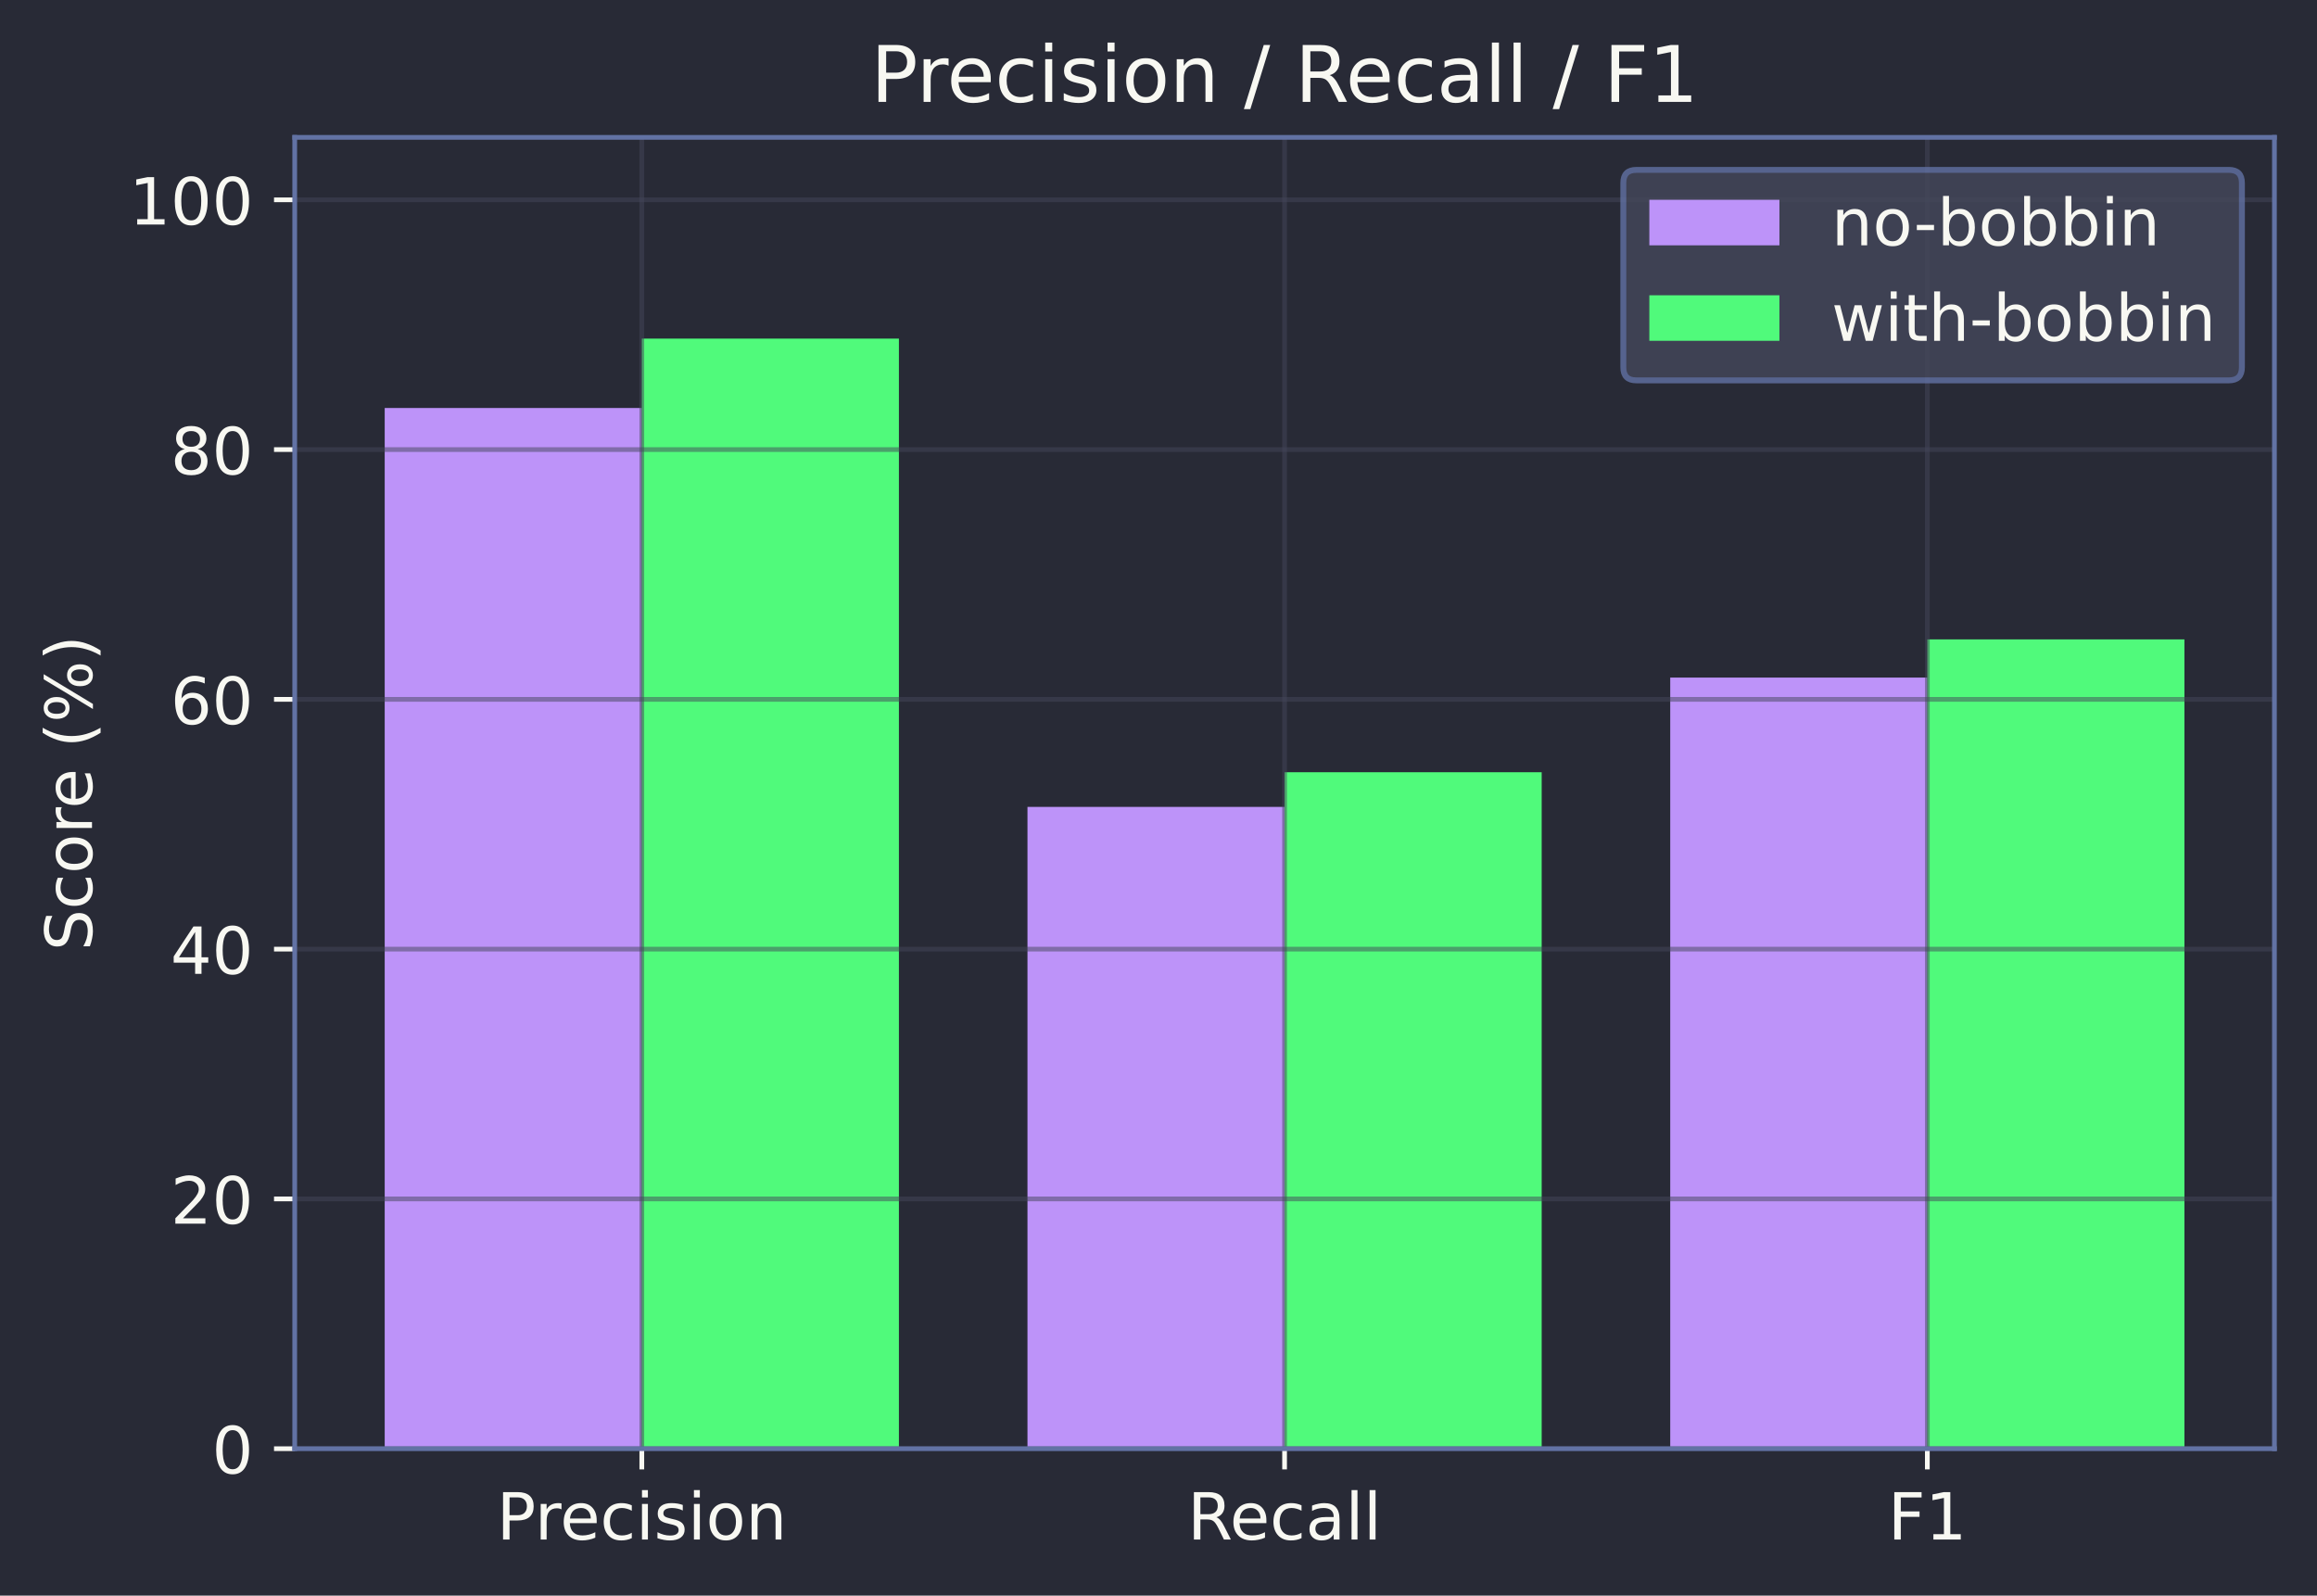
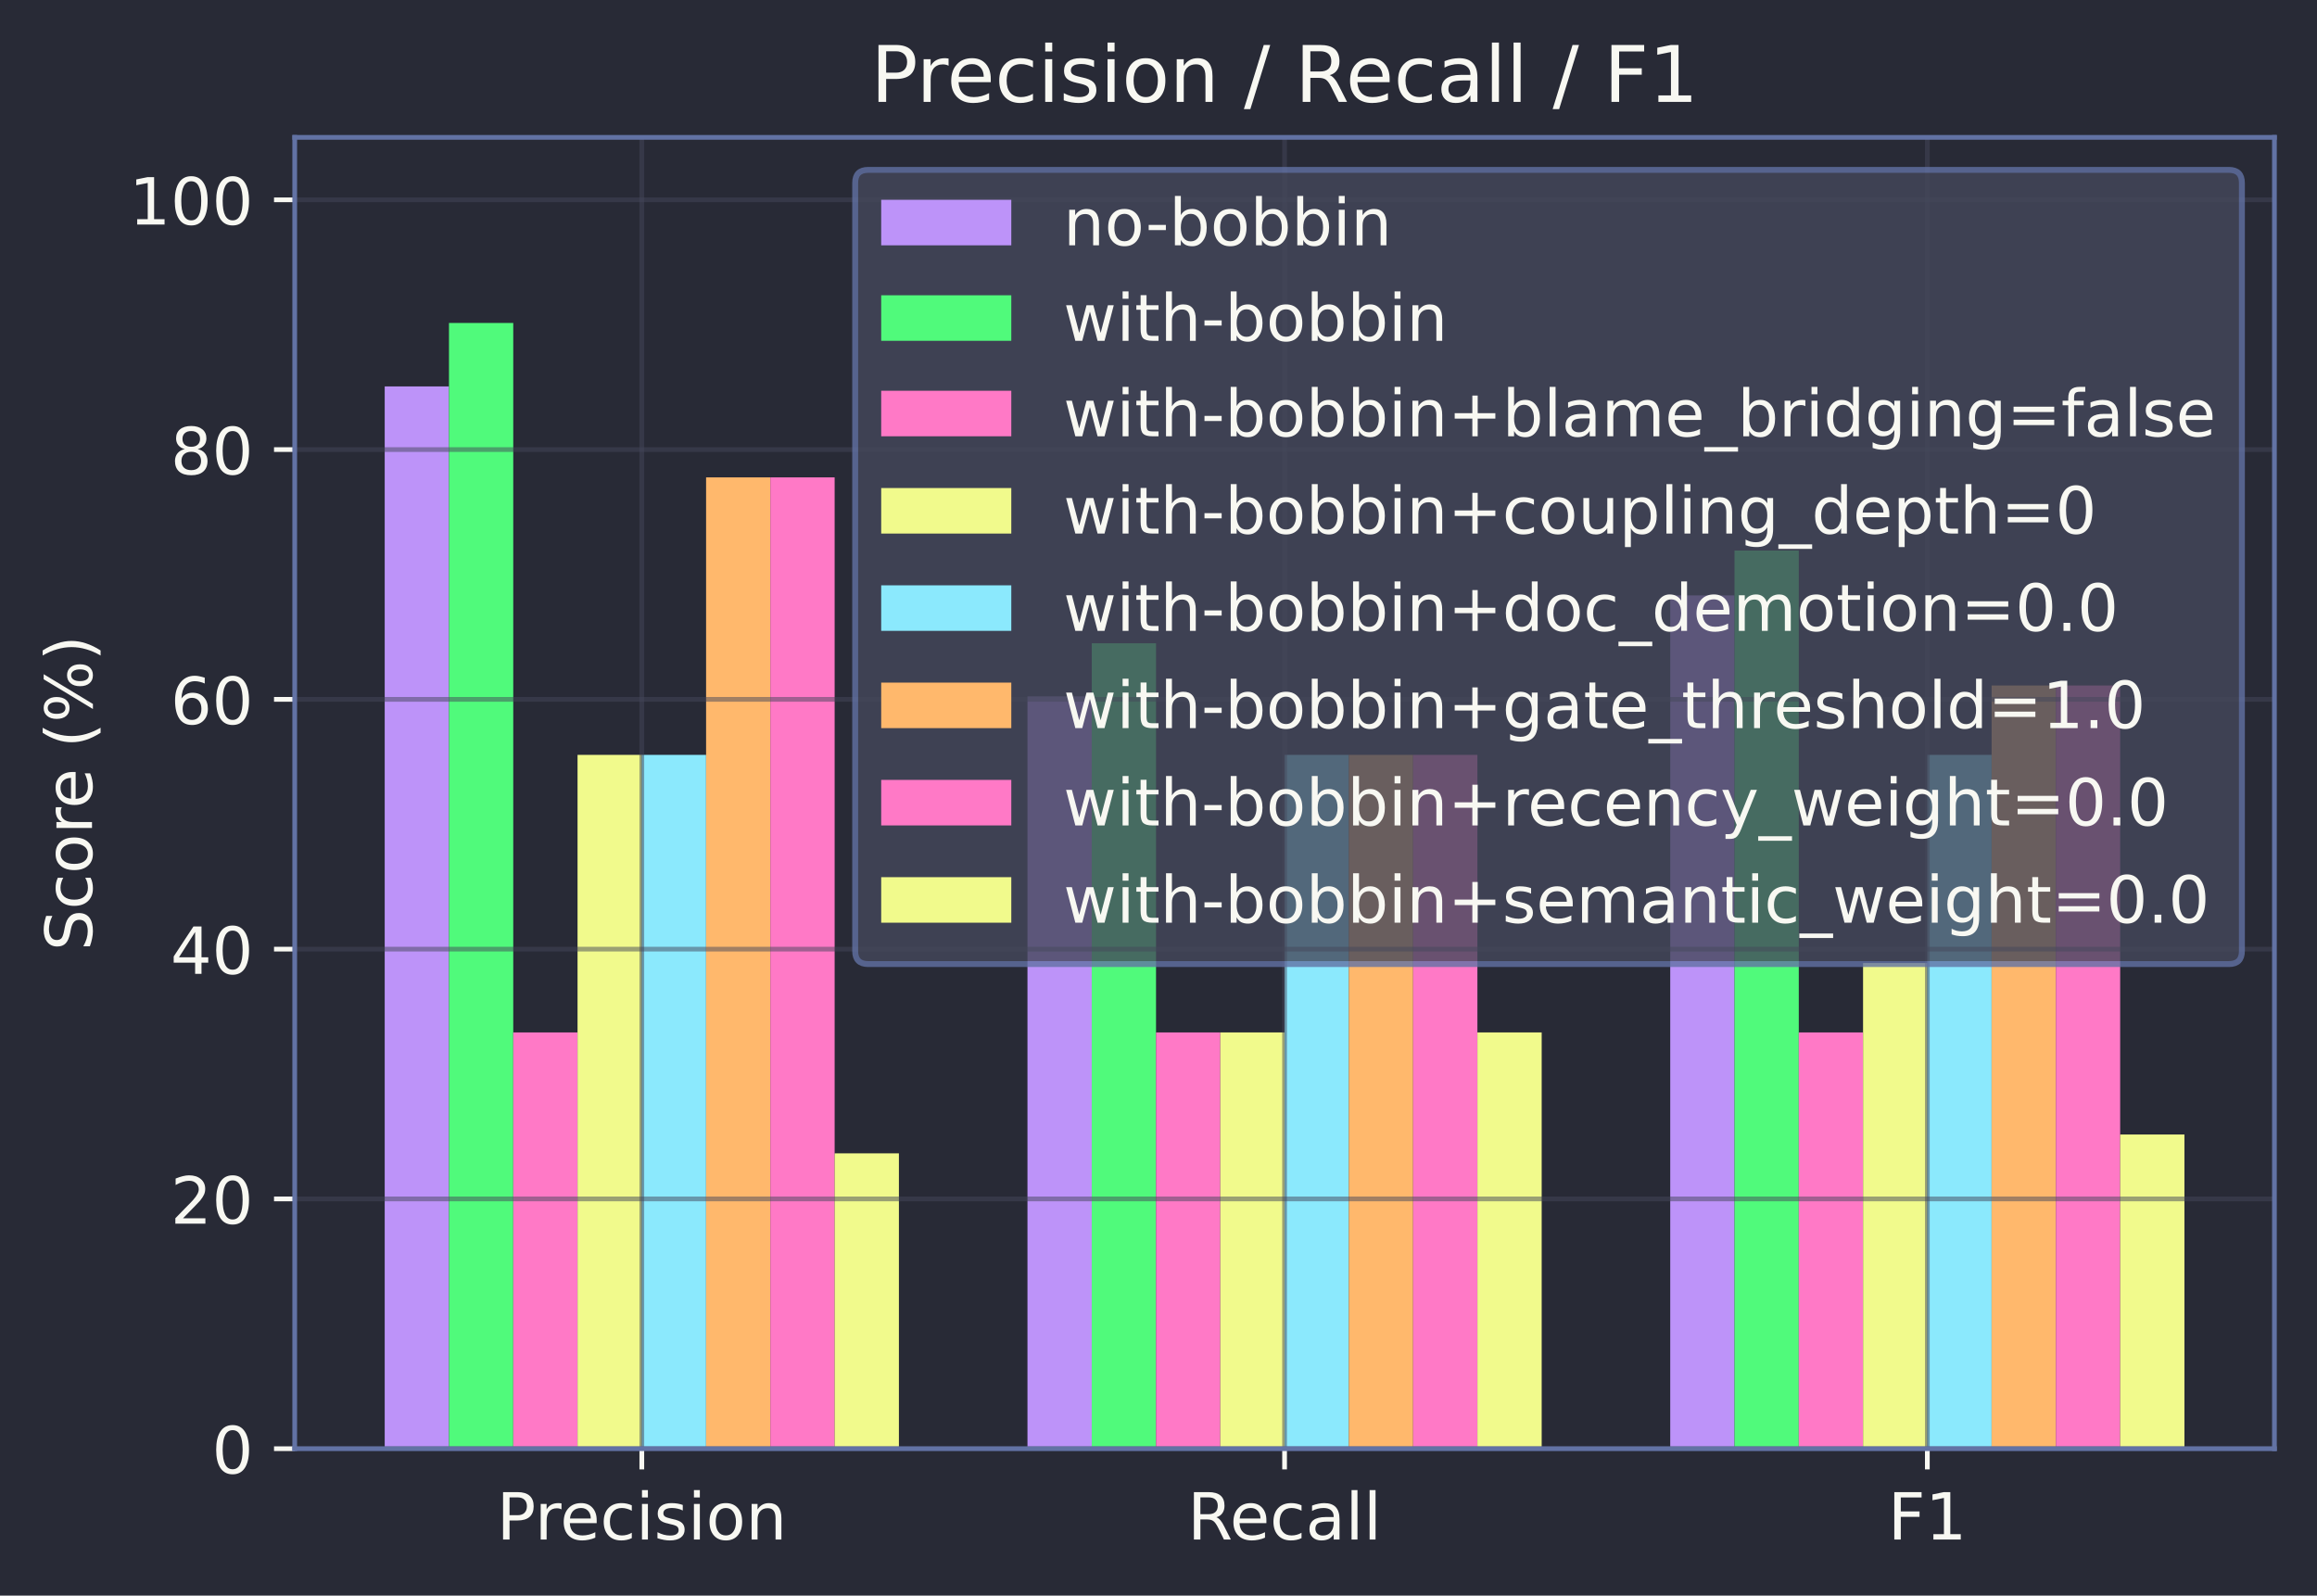
<svg xmlns="http://www.w3.org/2000/svg" xmlns:xlink="http://www.w3.org/1999/xlink" width="391.842pt" height="269.836pt" viewBox="0 0 391.842 269.836" version="1.1">
  <defs>
    <style type="text/css">*{stroke-linejoin: round; stroke-linecap: butt}</style>
  </defs>
  <g id="figure_1">
    <g id="patch_1">
      <path d="M 0 269.836  L 391.842 269.836  L 391.842 0  L 0 0  z " style="fill: #282a36" />
    </g>
    <g id="axes_1">
      <g id="patch_2">
        <path d="M 49.842 244.99  L 384.642 244.99  L 384.642 23.23  L 49.842 23.23  z " style="fill: #282a36" />
      </g>
      <g id="patch_3">
-         <path d="M 65.06 244.99  L 108.541 244.99  L 108.541 68.992  L 65.06 68.992  z " clip-path="url(#pdce8429472)" style="fill: #bd93f9" />
+         <path d="M 65.06 244.99  L 75.93 244.99  L 75.93 65.354  L 65.06 65.354  z " clip-path="url(#p33e0a4e6bf)" style="fill: #bd93f9" />
      </g>
      <g id="patch_4">
-         <path d="M 173.762 244.99  L 217.242 244.99  L 217.242 136.458  L 173.762 136.458  z " clip-path="url(#pdce8429472)" style="fill: #bd93f9" />
+         <path d="M 173.762 244.99  L 184.632 244.99  L 184.632 117.801  L 173.762 117.801  z " clip-path="url(#p33e0a4e6bf)" style="fill: #bd93f9" />
      </g>
      <g id="patch_5">
-         <path d="M 282.463 244.99  L 325.943 244.99  L 325.943 114.584  L 282.463 114.584  z " clip-path="url(#pdce8429472)" style="fill: #bd93f9" />
+         <path d="M 282.463 244.99  L 293.333 244.99  L 293.333 100.683  L 282.463 100.683  z " clip-path="url(#p33e0a4e6bf)" style="fill: #bd93f9" />
      </g>
      <g id="patch_6">
-         <path d="M 108.541 244.99  L 152.021 244.99  L 152.021 57.258  L 108.541 57.258  z " clip-path="url(#pdce8429472)" style="fill: #50fa7b" />
+         <path d="M 75.93 244.99  L 86.801 244.99  L 86.801 54.617  L 75.93 54.617  z " clip-path="url(#p33e0a4e6bf)" style="fill: #50fa7b" />
      </g>
      <g id="patch_7">
-         <path d="M 217.242 244.99  L 260.723 244.99  L 260.723 130.592  L 217.242 130.592  z " clip-path="url(#pdce8429472)" style="fill: #50fa7b" />
+         <path d="M 184.632 244.99  L 195.502 244.99  L 195.502 108.786  L 184.632 108.786  z " clip-path="url(#p33e0a4e6bf)" style="fill: #50fa7b" />
      </g>
      <g id="patch_8">
-         <path d="M 325.943 244.99  L 369.424 244.99  L 369.424 108.131  L 325.943 108.131  z " clip-path="url(#pdce8429472)" style="fill: #50fa7b" />
+         <path d="M 293.333 244.99  L 304.203 244.99  L 304.203 93.1  L 293.333 93.1  z " clip-path="url(#p33e0a4e6bf)" style="fill: #50fa7b" />
+       </g>
+       <g id="patch_9">
+         <path d="M 86.801 244.99  L 97.671 244.99  L 97.671 174.597  L 86.801 174.597  z " clip-path="url(#p33e0a4e6bf)" style="fill: #ff79c6" />
+       </g>
+       <g id="patch_10">
+         <path d="M 195.502 244.99  L 206.372 244.99  L 206.372 174.597  L 195.502 174.597  z " clip-path="url(#p33e0a4e6bf)" style="fill: #ff79c6" />
+       </g>
+       <g id="patch_11">
+         <path d="M 304.203 244.99  L 315.073 244.99  L 315.073 174.597  L 304.203 174.597  z " clip-path="url(#p33e0a4e6bf)" style="fill: #ff79c6" />
+       </g>
+       <g id="patch_12">
+         <path d="M 97.671 244.99  L 108.541 244.99  L 108.541 127.661  L 97.671 127.661  z " clip-path="url(#p33e0a4e6bf)" style="fill: #f1fa8c" />
+       </g>
+       <g id="patch_13">
+         <path d="M 206.372 244.99  L 217.242 244.99  L 217.242 174.597  L 206.372 174.597  z " clip-path="url(#p33e0a4e6bf)" style="fill: #f1fa8c" />
+       </g>
+       <g id="patch_14">
+         <path d="M 315.073 244.99  L 325.943 244.99  L 325.943 162.861  L 315.073 162.861  z " clip-path="url(#p33e0a4e6bf)" style="fill: #f1fa8c" />
+       </g>
+       <g id="patch_15">
+         <path d="M 108.541 244.99  L 119.411 244.99  L 119.411 127.661  L 108.541 127.661  z " clip-path="url(#p33e0a4e6bf)" style="fill: #8be9fd" />
+       </g>
+       <g id="patch_16">
+         <path d="M 217.242 244.99  L 228.112 244.99  L 228.112 127.661  L 217.242 127.661  z " clip-path="url(#p33e0a4e6bf)" style="fill: #8be9fd" />
+       </g>
+       <g id="patch_17">
+         <path d="M 325.943 244.99  L 336.814 244.99  L 336.814 127.661  L 325.943 127.661  z " clip-path="url(#p33e0a4e6bf)" style="fill: #8be9fd" />
+       </g>
+       <g id="patch_18">
+         <path d="M 119.411 244.99  L 130.281 244.99  L 130.281 80.726  L 119.411 80.726  z " clip-path="url(#p33e0a4e6bf)" style="fill: #ffb86c" />
+       </g>
+       <g id="patch_19">
+         <path d="M 228.112 244.99  L 238.982 244.99  L 238.982 127.661  L 228.112 127.661  z " clip-path="url(#p33e0a4e6bf)" style="fill: #ffb86c" />
+       </g>
+       <g id="patch_20">
+         <path d="M 336.814 244.99  L 347.684 244.99  L 347.684 115.926  L 336.814 115.926  z " clip-path="url(#p33e0a4e6bf)" style="fill: #ffb86c" />
+       </g>
+       <g id="patch_21">
+         <path d="M 130.281 244.99  L 141.151 244.99  L 141.151 80.726  L 130.281 80.726  z " clip-path="url(#p33e0a4e6bf)" style="fill: #ff79c6" />
+       </g>
+       <g id="patch_22">
+         <path d="M 238.982 244.99  L 249.853 244.99  L 249.853 127.661  L 238.982 127.661  z " clip-path="url(#p33e0a4e6bf)" style="fill: #ff79c6" />
+       </g>
+       <g id="patch_23">
+         <path d="M 347.684 244.99  L 358.554 244.99  L 358.554 115.926  L 347.684 115.926  z " clip-path="url(#p33e0a4e6bf)" style="fill: #ff79c6" />
+       </g>
+       <g id="patch_24">
+         <path d="M 141.151 244.99  L 152.021 244.99  L 152.021 195.041  L 141.151 195.041  z " clip-path="url(#p33e0a4e6bf)" style="fill: #f1fa8c" />
+       </g>
+       <g id="patch_25">
+         <path d="M 249.853 244.99  L 260.723 244.99  L 260.723 174.597  L 249.853 174.597  z " clip-path="url(#p33e0a4e6bf)" style="fill: #f1fa8c" />
+       </g>
+       <g id="patch_26">
+         <path d="M 358.554 244.99  L 369.424 244.99  L 369.424 191.852  L 358.554 191.852  z " clip-path="url(#p33e0a4e6bf)" style="fill: #f1fa8c" />
      </g>
      <g id="matplotlib.axis_1">
        <g id="xtick_1">
          <g id="line2d_1">
-             <path d="M 108.541 244.99  L 108.541 23.23  " clip-path="url(#pdce8429472)" style="fill: none; stroke: #44475a; stroke-opacity: 0.5; stroke-width: 0.8; stroke-linecap: square" />
+             <path d="M 108.541 244.99  L 108.541 23.23  " clip-path="url(#p33e0a4e6bf)" style="fill: none; stroke: #44475a; stroke-opacity: 0.5; stroke-width: 0.8; stroke-linecap: square" />
          </g>
          <g id="line2d_2">
            <defs>
-               <path id="m711baad541" d="M 0 0  L 0 3.5  " style="stroke: #f8f8f2; stroke-width: 0.8" />
+               <path id="m7f42b9340b" d="M 0 0  L 0 3.5  " style="stroke: #f8f8f2; stroke-width: 0.8" />
            </defs>
            <g>
-               <use xlink:href="#m711baad541" x="108.541" y="244.99" style="fill: #f8f8f2; stroke: #f8f8f2; stroke-width: 0.8" />
+               <use xlink:href="#m7f42b9340b" x="108.541" y="244.99" style="fill: #f8f8f2; stroke: #f8f8f2; stroke-width: 0.8" />
            </g>
          </g>
          <g id="text_1">
            <text style="font-size: 11px; font-family: 'DejaVu Sans', 'Bitstream Vera Sans', 'Computer Modern Sans Serif', 'Lucida Grande', 'Verdana', 'Geneva', 'Lucid', 'Arial', 'Helvetica', 'Avant Garde', sans-serif; text-anchor: middle; fill: #f8f8f2" x="108.541" y="260.348" transform="rotate(-0 108.5409 260.3482)">Precision</text>
          </g>
        </g>
        <g id="xtick_2">
          <g id="line2d_3">
-             <path d="M 217.242 244.99  L 217.242 23.23  " clip-path="url(#pdce8429472)" style="fill: none; stroke: #44475a; stroke-opacity: 0.5; stroke-width: 0.8; stroke-linecap: square" />
+             <path d="M 217.242 244.99  L 217.242 23.23  " clip-path="url(#p33e0a4e6bf)" style="fill: none; stroke: #44475a; stroke-opacity: 0.5; stroke-width: 0.8; stroke-linecap: square" />
          </g>
          <g id="line2d_4">
            <g>
-               <use xlink:href="#m711baad541" x="217.242" y="244.99" style="fill: #f8f8f2; stroke: #f8f8f2; stroke-width: 0.8" />
+               <use xlink:href="#m7f42b9340b" x="217.242" y="244.99" style="fill: #f8f8f2; stroke: #f8f8f2; stroke-width: 0.8" />
            </g>
          </g>
          <g id="text_2">
            <text style="font-size: 11px; font-family: 'DejaVu Sans', 'Bitstream Vera Sans', 'Computer Modern Sans Serif', 'Lucida Grande', 'Verdana', 'Geneva', 'Lucid', 'Arial', 'Helvetica', 'Avant Garde', sans-serif; text-anchor: middle; fill: #f8f8f2" x="217.242" y="260.348" transform="rotate(-0 217.2422 260.3482)">Recall</text>
          </g>
        </g>
        <g id="xtick_3">
          <g id="line2d_5">
-             <path d="M 325.943 244.99  L 325.943 23.23  " clip-path="url(#pdce8429472)" style="fill: none; stroke: #44475a; stroke-opacity: 0.5; stroke-width: 0.8; stroke-linecap: square" />
+             <path d="M 325.943 244.99  L 325.943 23.23  " clip-path="url(#p33e0a4e6bf)" style="fill: none; stroke: #44475a; stroke-opacity: 0.5; stroke-width: 0.8; stroke-linecap: square" />
          </g>
          <g id="line2d_6">
            <g>
-               <use xlink:href="#m711baad541" x="325.943" y="244.99" style="fill: #f8f8f2; stroke: #f8f8f2; stroke-width: 0.8" />
+               <use xlink:href="#m7f42b9340b" x="325.943" y="244.99" style="fill: #f8f8f2; stroke: #f8f8f2; stroke-width: 0.8" />
            </g>
          </g>
          <g id="text_3">
            <text style="font-size: 11px; font-family: 'DejaVu Sans', 'Bitstream Vera Sans', 'Computer Modern Sans Serif', 'Lucida Grande', 'Verdana', 'Geneva', 'Lucid', 'Arial', 'Helvetica', 'Avant Garde', sans-serif; text-anchor: middle; fill: #f8f8f2" x="325.943" y="260.348" transform="rotate(-0 325.9435 260.3482)">F1</text>
          </g>
        </g>
      </g>
      <g id="matplotlib.axis_2">
        <g id="ytick_1">
          <g id="line2d_7">
-             <path d="M 49.842 244.99  L 384.642 244.99  " clip-path="url(#pdce8429472)" style="fill: none; stroke: #44475a; stroke-opacity: 0.5; stroke-width: 0.8; stroke-linecap: square" />
+             <path d="M 49.842 244.99  L 384.642 244.99  " clip-path="url(#p33e0a4e6bf)" style="fill: none; stroke: #44475a; stroke-opacity: 0.5; stroke-width: 0.8; stroke-linecap: square" />
          </g>
          <g id="line2d_8">
            <defs>
-               <path id="mc66a500715" d="M 0 0  L -3.5 0  " style="stroke: #f8f8f2; stroke-width: 0.8" />
+               <path id="mb555e49a9e" d="M 0 0  L -3.5 0  " style="stroke: #f8f8f2; stroke-width: 0.8" />
            </defs>
            <g>
-               <use xlink:href="#mc66a500715" x="49.842" y="244.99" style="fill: #f8f8f2; stroke: #f8f8f2; stroke-width: 0.8" />
+               <use xlink:href="#mb555e49a9e" x="49.842" y="244.99" style="fill: #f8f8f2; stroke: #f8f8f2; stroke-width: 0.8" />
            </g>
          </g>
          <g id="text_4">
            <text style="font-size: 11px; font-family: 'DejaVu Sans', 'Bitstream Vera Sans', 'Computer Modern Sans Serif', 'Lucida Grande', 'Verdana', 'Geneva', 'Lucid', 'Arial', 'Helvetica', 'Avant Garde', sans-serif; text-anchor: end; fill: #f8f8f2" x="42.842" y="249.169" transform="rotate(-0 42.84219 249.1691)">0</text>
          </g>
        </g>
        <g id="ytick_2">
          <g id="line2d_9">
-             <path d="M 49.842 202.75  L 384.642 202.75  " clip-path="url(#pdce8429472)" style="fill: none; stroke: #44475a; stroke-opacity: 0.5; stroke-width: 0.8; stroke-linecap: square" />
+             <path d="M 49.842 202.75  L 384.642 202.75  " clip-path="url(#p33e0a4e6bf)" style="fill: none; stroke: #44475a; stroke-opacity: 0.5; stroke-width: 0.8; stroke-linecap: square" />
          </g>
          <g id="line2d_10">
            <g>
-               <use xlink:href="#mc66a500715" x="49.842" y="202.75" style="fill: #f8f8f2; stroke: #f8f8f2; stroke-width: 0.8" />
+               <use xlink:href="#mb555e49a9e" x="49.842" y="202.75" style="fill: #f8f8f2; stroke: #f8f8f2; stroke-width: 0.8" />
            </g>
          </g>
          <g id="text_5">
            <text style="font-size: 11px; font-family: 'DejaVu Sans', 'Bitstream Vera Sans', 'Computer Modern Sans Serif', 'Lucida Grande', 'Verdana', 'Geneva', 'Lucid', 'Arial', 'Helvetica', 'Avant Garde', sans-serif; text-anchor: end; fill: #f8f8f2" x="42.842" y="206.929" transform="rotate(-0 42.84219 206.9291)">20</text>
          </g>
        </g>
        <g id="ytick_3">
          <g id="line2d_11">
-             <path d="M 49.842 160.51  L 384.642 160.51  " clip-path="url(#pdce8429472)" style="fill: none; stroke: #44475a; stroke-opacity: 0.5; stroke-width: 0.8; stroke-linecap: square" />
+             <path d="M 49.842 160.51  L 384.642 160.51  " clip-path="url(#p33e0a4e6bf)" style="fill: none; stroke: #44475a; stroke-opacity: 0.5; stroke-width: 0.8; stroke-linecap: square" />
          </g>
          <g id="line2d_12">
            <g>
-               <use xlink:href="#mc66a500715" x="49.842" y="160.51" style="fill: #f8f8f2; stroke: #f8f8f2; stroke-width: 0.8" />
+               <use xlink:href="#mb555e49a9e" x="49.842" y="160.51" style="fill: #f8f8f2; stroke: #f8f8f2; stroke-width: 0.8" />
            </g>
          </g>
          <g id="text_6">
            <text style="font-size: 11px; font-family: 'DejaVu Sans', 'Bitstream Vera Sans', 'Computer Modern Sans Serif', 'Lucida Grande', 'Verdana', 'Geneva', 'Lucid', 'Arial', 'Helvetica', 'Avant Garde', sans-serif; text-anchor: end; fill: #f8f8f2" x="42.842" y="164.689" transform="rotate(-0 42.84219 164.6891)">40</text>
          </g>
        </g>
        <g id="ytick_4">
          <g id="line2d_13">
-             <path d="M 49.842 118.27  L 384.642 118.27  " clip-path="url(#pdce8429472)" style="fill: none; stroke: #44475a; stroke-opacity: 0.5; stroke-width: 0.8; stroke-linecap: square" />
+             <path d="M 49.842 118.27  L 384.642 118.27  " clip-path="url(#p33e0a4e6bf)" style="fill: none; stroke: #44475a; stroke-opacity: 0.5; stroke-width: 0.8; stroke-linecap: square" />
          </g>
          <g id="line2d_14">
            <g>
-               <use xlink:href="#mc66a500715" x="49.842" y="118.27" style="fill: #f8f8f2; stroke: #f8f8f2; stroke-width: 0.8" />
+               <use xlink:href="#mb555e49a9e" x="49.842" y="118.27" style="fill: #f8f8f2; stroke: #f8f8f2; stroke-width: 0.8" />
            </g>
          </g>
          <g id="text_7">
            <text style="font-size: 11px; font-family: 'DejaVu Sans', 'Bitstream Vera Sans', 'Computer Modern Sans Serif', 'Lucida Grande', 'Verdana', 'Geneva', 'Lucid', 'Arial', 'Helvetica', 'Avant Garde', sans-serif; text-anchor: end; fill: #f8f8f2" x="42.842" y="122.449" transform="rotate(-0 42.84219 122.4491)">60</text>
          </g>
        </g>
        <g id="ytick_5">
          <g id="line2d_15">
-             <path d="M 49.842 76.03  L 384.642 76.03  " clip-path="url(#pdce8429472)" style="fill: none; stroke: #44475a; stroke-opacity: 0.5; stroke-width: 0.8; stroke-linecap: square" />
+             <path d="M 49.842 76.03  L 384.642 76.03  " clip-path="url(#p33e0a4e6bf)" style="fill: none; stroke: #44475a; stroke-opacity: 0.5; stroke-width: 0.8; stroke-linecap: square" />
          </g>
          <g id="line2d_16">
            <g>
-               <use xlink:href="#mc66a500715" x="49.842" y="76.03" style="fill: #f8f8f2; stroke: #f8f8f2; stroke-width: 0.8" />
+               <use xlink:href="#mb555e49a9e" x="49.842" y="76.03" style="fill: #f8f8f2; stroke: #f8f8f2; stroke-width: 0.8" />
            </g>
          </g>
          <g id="text_8">
            <text style="font-size: 11px; font-family: 'DejaVu Sans', 'Bitstream Vera Sans', 'Computer Modern Sans Serif', 'Lucida Grande', 'Verdana', 'Geneva', 'Lucid', 'Arial', 'Helvetica', 'Avant Garde', sans-serif; text-anchor: end; fill: #f8f8f2" x="42.842" y="80.209" transform="rotate(-0 42.84219 80.20908)">80</text>
          </g>
        </g>
        <g id="ytick_6">
          <g id="line2d_17">
-             <path d="M 49.842 33.79  L 384.642 33.79  " clip-path="url(#pdce8429472)" style="fill: none; stroke: #44475a; stroke-opacity: 0.5; stroke-width: 0.8; stroke-linecap: square" />
+             <path d="M 49.842 33.79  L 384.642 33.79  " clip-path="url(#p33e0a4e6bf)" style="fill: none; stroke: #44475a; stroke-opacity: 0.5; stroke-width: 0.8; stroke-linecap: square" />
          </g>
          <g id="line2d_18">
            <g>
-               <use xlink:href="#mc66a500715" x="49.842" y="33.79" style="fill: #f8f8f2; stroke: #f8f8f2; stroke-width: 0.8" />
+               <use xlink:href="#mb555e49a9e" x="49.842" y="33.79" style="fill: #f8f8f2; stroke: #f8f8f2; stroke-width: 0.8" />
            </g>
          </g>
          <g id="text_9">
            <text style="font-size: 11px; font-family: 'DejaVu Sans', 'Bitstream Vera Sans', 'Computer Modern Sans Serif', 'Lucida Grande', 'Verdana', 'Geneva', 'Lucid', 'Arial', 'Helvetica', 'Avant Garde', sans-serif; text-anchor: end; fill: #f8f8f2" x="42.842" y="37.969" transform="rotate(-0 42.84219 37.96908)">100</text>
          </g>
        </g>
        <g id="text_10">
          <text style="font-size: 11px; font-family: 'DejaVu Sans', 'Bitstream Vera Sans', 'Computer Modern Sans Serif', 'Lucida Grande', 'Verdana', 'Geneva', 'Lucid', 'Arial', 'Helvetica', 'Avant Garde', sans-serif; text-anchor: middle; fill: #f8f8f2" x="15.558" y="134.11" transform="rotate(-90 15.55828 134.1099)">Score (%)</text>
        </g>
      </g>
-       <g id="patch_9">
+       <g id="patch_27">
        <path d="M 49.842 244.99  L 49.842 23.23  " style="fill: none; stroke: #6272a4; stroke-width: 0.8; stroke-linejoin: miter; stroke-linecap: square" />
      </g>
-       <g id="patch_10">
+       <g id="patch_28">
        <path d="M 384.642 244.99  L 384.642 23.23  " style="fill: none; stroke: #6272a4; stroke-width: 0.8; stroke-linejoin: miter; stroke-linecap: square" />
      </g>
-       <g id="patch_11">
+       <g id="patch_29">
        <path d="M 49.842 244.99  L 384.642 244.99  " style="fill: none; stroke: #6272a4; stroke-width: 0.8; stroke-linejoin: miter; stroke-linecap: square" />
      </g>
-       <g id="patch_12">
+       <g id="patch_30">
        <path d="M 49.842 23.23  L 384.642 23.23  " style="fill: none; stroke: #6272a4; stroke-width: 0.8; stroke-linejoin: miter; stroke-linecap: square" />
      </g>
      <g id="text_11">
        <text style="font-size: 13.2px; font-family: 'DejaVu Sans', 'Bitstream Vera Sans', 'Computer Modern Sans Serif', 'Lucida Grande', 'Verdana', 'Geneva', 'Lucid', 'Arial', 'Helvetica', 'Avant Garde', sans-serif; text-anchor: middle; fill: #f8f8f2" x="217.242" y="17.23" transform="rotate(-0 217.2422 17.22994)">Precision / Recall / F1</text>
      </g>
      <g id="legend_1">
-         <g id="patch_13">
-           <path d="M 276.73 64.322  L 376.942 64.322  Q 379.142 64.322 379.142 62.122  L 379.142 30.93  Q 379.142 28.73 376.942 28.73  L 276.73 28.73  Q 274.53 28.73 274.53 30.93  L 274.53 62.122  Q 274.53 64.322 276.73 64.322  z " style="fill: #44475a; opacity: 0.8; stroke: #6272a4; stroke-linejoin: miter" />
-         </g>
-         <g id="patch_14">
-           <path d="M 278.93 41.488  L 300.93 41.488  L 300.93 33.788  L 278.93 33.788  z " style="fill: #bd93f9" />
+         <g id="patch_31">
+           <path d="M 146.826 163.033  L 376.942 163.033  Q 379.142 163.033 379.142 160.833  L 379.142 30.93  Q 379.142 28.73 376.942 28.73  L 146.826 28.73  Q 144.626 28.73 144.626 30.93  L 144.626 160.833  Q 144.626 163.033 146.826 163.033  z " style="fill: #44475a; opacity: 0.8; stroke: #6272a4; stroke-linejoin: miter" />
+         </g>
+         <g id="patch_32">
+           <path d="M 149.026 41.488  L 171.026 41.488  L 171.026 33.788  L 149.026 33.788  z " style="fill: #bd93f9" />
        </g>
        <g id="text_12">
-           <text style="font-size: 11px; font-family: 'DejaVu Sans', 'Bitstream Vera Sans', 'Computer Modern Sans Serif', 'Lucida Grande', 'Verdana', 'Geneva', 'Lucid', 'Arial', 'Helvetica', 'Avant Garde', sans-serif; text-anchor: start; fill: #f8f8f2" x="309.73" y="41.488" transform="rotate(-0 309.7305 41.48822)">no-bobbin</text>
-         </g>
-         <g id="patch_15">
-           <path d="M 278.93 57.634  L 300.93 57.634  L 300.93 49.934  L 278.93 49.934  z " style="fill: #50fa7b" />
+           <text style="font-size: 11px; font-family: 'DejaVu Sans', 'Bitstream Vera Sans', 'Computer Modern Sans Serif', 'Lucida Grande', 'Verdana', 'Geneva', 'Lucid', 'Arial', 'Helvetica', 'Avant Garde', sans-serif; text-anchor: start; fill: #f8f8f2" x="179.826" y="41.488" transform="rotate(-0 179.8256 41.48822)">no-bobbin</text>
+         </g>
+         <g id="patch_33">
+           <path d="M 149.026 57.634  L 171.026 57.634  L 171.026 49.934  L 149.026 49.934  z " style="fill: #50fa7b" />
        </g>
        <g id="text_13">
-           <text style="font-size: 11px; font-family: 'DejaVu Sans', 'Bitstream Vera Sans', 'Computer Modern Sans Serif', 'Lucida Grande', 'Verdana', 'Geneva', 'Lucid', 'Arial', 'Helvetica', 'Avant Garde', sans-serif; text-anchor: start; fill: #f8f8f2" x="309.73" y="57.634" transform="rotate(-0 309.7305 57.63416)">with-bobbin</text>
+           <text style="font-size: 11px; font-family: 'DejaVu Sans', 'Bitstream Vera Sans', 'Computer Modern Sans Serif', 'Lucida Grande', 'Verdana', 'Geneva', 'Lucid', 'Arial', 'Helvetica', 'Avant Garde', sans-serif; text-anchor: start; fill: #f8f8f2" x="179.826" y="57.634" transform="rotate(-0 179.8256 57.63416)">with-bobbin</text>
+         </g>
+         <g id="patch_34">
+           <path d="M 149.026 73.78  L 171.026 73.78  L 171.026 66.08  L 149.026 66.08  z " style="fill: #ff79c6" />
+         </g>
+         <g id="text_14">
+           <text style="font-size: 11px; font-family: 'DejaVu Sans', 'Bitstream Vera Sans', 'Computer Modern Sans Serif', 'Lucida Grande', 'Verdana', 'Geneva', 'Lucid', 'Arial', 'Helvetica', 'Avant Garde', sans-serif; text-anchor: start; fill: #f8f8f2" x="179.826" y="73.78" transform="rotate(-0 179.8256 73.78009)">with-bobbin+blame_bridging=false</text>
+         </g>
+         <g id="patch_35">
+           <path d="M 149.026 90.232  L 171.026 90.232  L 171.026 82.532  L 149.026 82.532  z " style="fill: #f1fa8c" />
+         </g>
+         <g id="text_15">
+           <text style="font-size: 11px; font-family: 'DejaVu Sans', 'Bitstream Vera Sans', 'Computer Modern Sans Serif', 'Lucida Grande', 'Verdana', 'Geneva', 'Lucid', 'Arial', 'Helvetica', 'Avant Garde', sans-serif; text-anchor: start; fill: #f8f8f2" x="179.826" y="90.232" transform="rotate(-0 179.8256 90.23197)">with-bobbin+coupling_depth=0</text>
+         </g>
+         <g id="patch_36">
+           <path d="M 149.026 106.684  L 171.026 106.684  L 171.026 98.984  L 149.026 98.984  z " style="fill: #8be9fd" />
+         </g>
+         <g id="text_16">
+           <text style="font-size: 11px; font-family: 'DejaVu Sans', 'Bitstream Vera Sans', 'Computer Modern Sans Serif', 'Lucida Grande', 'Verdana', 'Geneva', 'Lucid', 'Arial', 'Helvetica', 'Avant Garde', sans-serif; text-anchor: start; fill: #f8f8f2" x="179.826" y="106.684" transform="rotate(-0 179.8256 106.6838)">with-bobbin+doc_demotion=0.0</text>
+         </g>
+         <g id="patch_37">
+           <path d="M 149.026 123.136  L 171.026 123.136  L 171.026 115.436  L 149.026 115.436  z " style="fill: #ffb86c" />
+         </g>
+         <g id="text_17">
+           <text style="font-size: 11px; font-family: 'DejaVu Sans', 'Bitstream Vera Sans', 'Computer Modern Sans Serif', 'Lucida Grande', 'Verdana', 'Geneva', 'Lucid', 'Arial', 'Helvetica', 'Avant Garde', sans-serif; text-anchor: start; fill: #f8f8f2" x="179.826" y="123.136" transform="rotate(-0 179.8256 123.1357)">with-bobbin+gate_threshold=1.0</text>
+         </g>
+         <g id="patch_38">
+           <path d="M 149.026 139.588  L 171.026 139.588  L 171.026 131.888  L 149.026 131.888  z " style="fill: #ff79c6" />
+         </g>
+         <g id="text_18">
+           <text style="font-size: 11px; font-family: 'DejaVu Sans', 'Bitstream Vera Sans', 'Computer Modern Sans Serif', 'Lucida Grande', 'Verdana', 'Geneva', 'Lucid', 'Arial', 'Helvetica', 'Avant Garde', sans-serif; text-anchor: start; fill: #f8f8f2" x="179.826" y="139.588" transform="rotate(-0 179.8256 139.5876)">with-bobbin+recency_weight=0.0</text>
+         </g>
+         <g id="patch_39">
+           <path d="M 149.026 156.039  L 171.026 156.039  L 171.026 148.339  L 149.026 148.339  z " style="fill: #f1fa8c" />
+         </g>
+         <g id="text_19">
+           <text style="font-size: 11px; font-family: 'DejaVu Sans', 'Bitstream Vera Sans', 'Computer Modern Sans Serif', 'Lucida Grande', 'Verdana', 'Geneva', 'Lucid', 'Arial', 'Helvetica', 'Avant Garde', sans-serif; text-anchor: start; fill: #f8f8f2" x="179.826" y="156.039" transform="rotate(-0 179.8256 156.0395)">with-bobbin+semantic_weight=0.0</text>
        </g>
      </g>
    </g>
  </g>
  <defs>
-     <clipPath id="pdce8429472">
+     <clipPath id="p33e0a4e6bf">
      <rect x="49.842" y="23.23" width="334.8" height="221.76" />
    </clipPath>
  </defs>
</svg>
